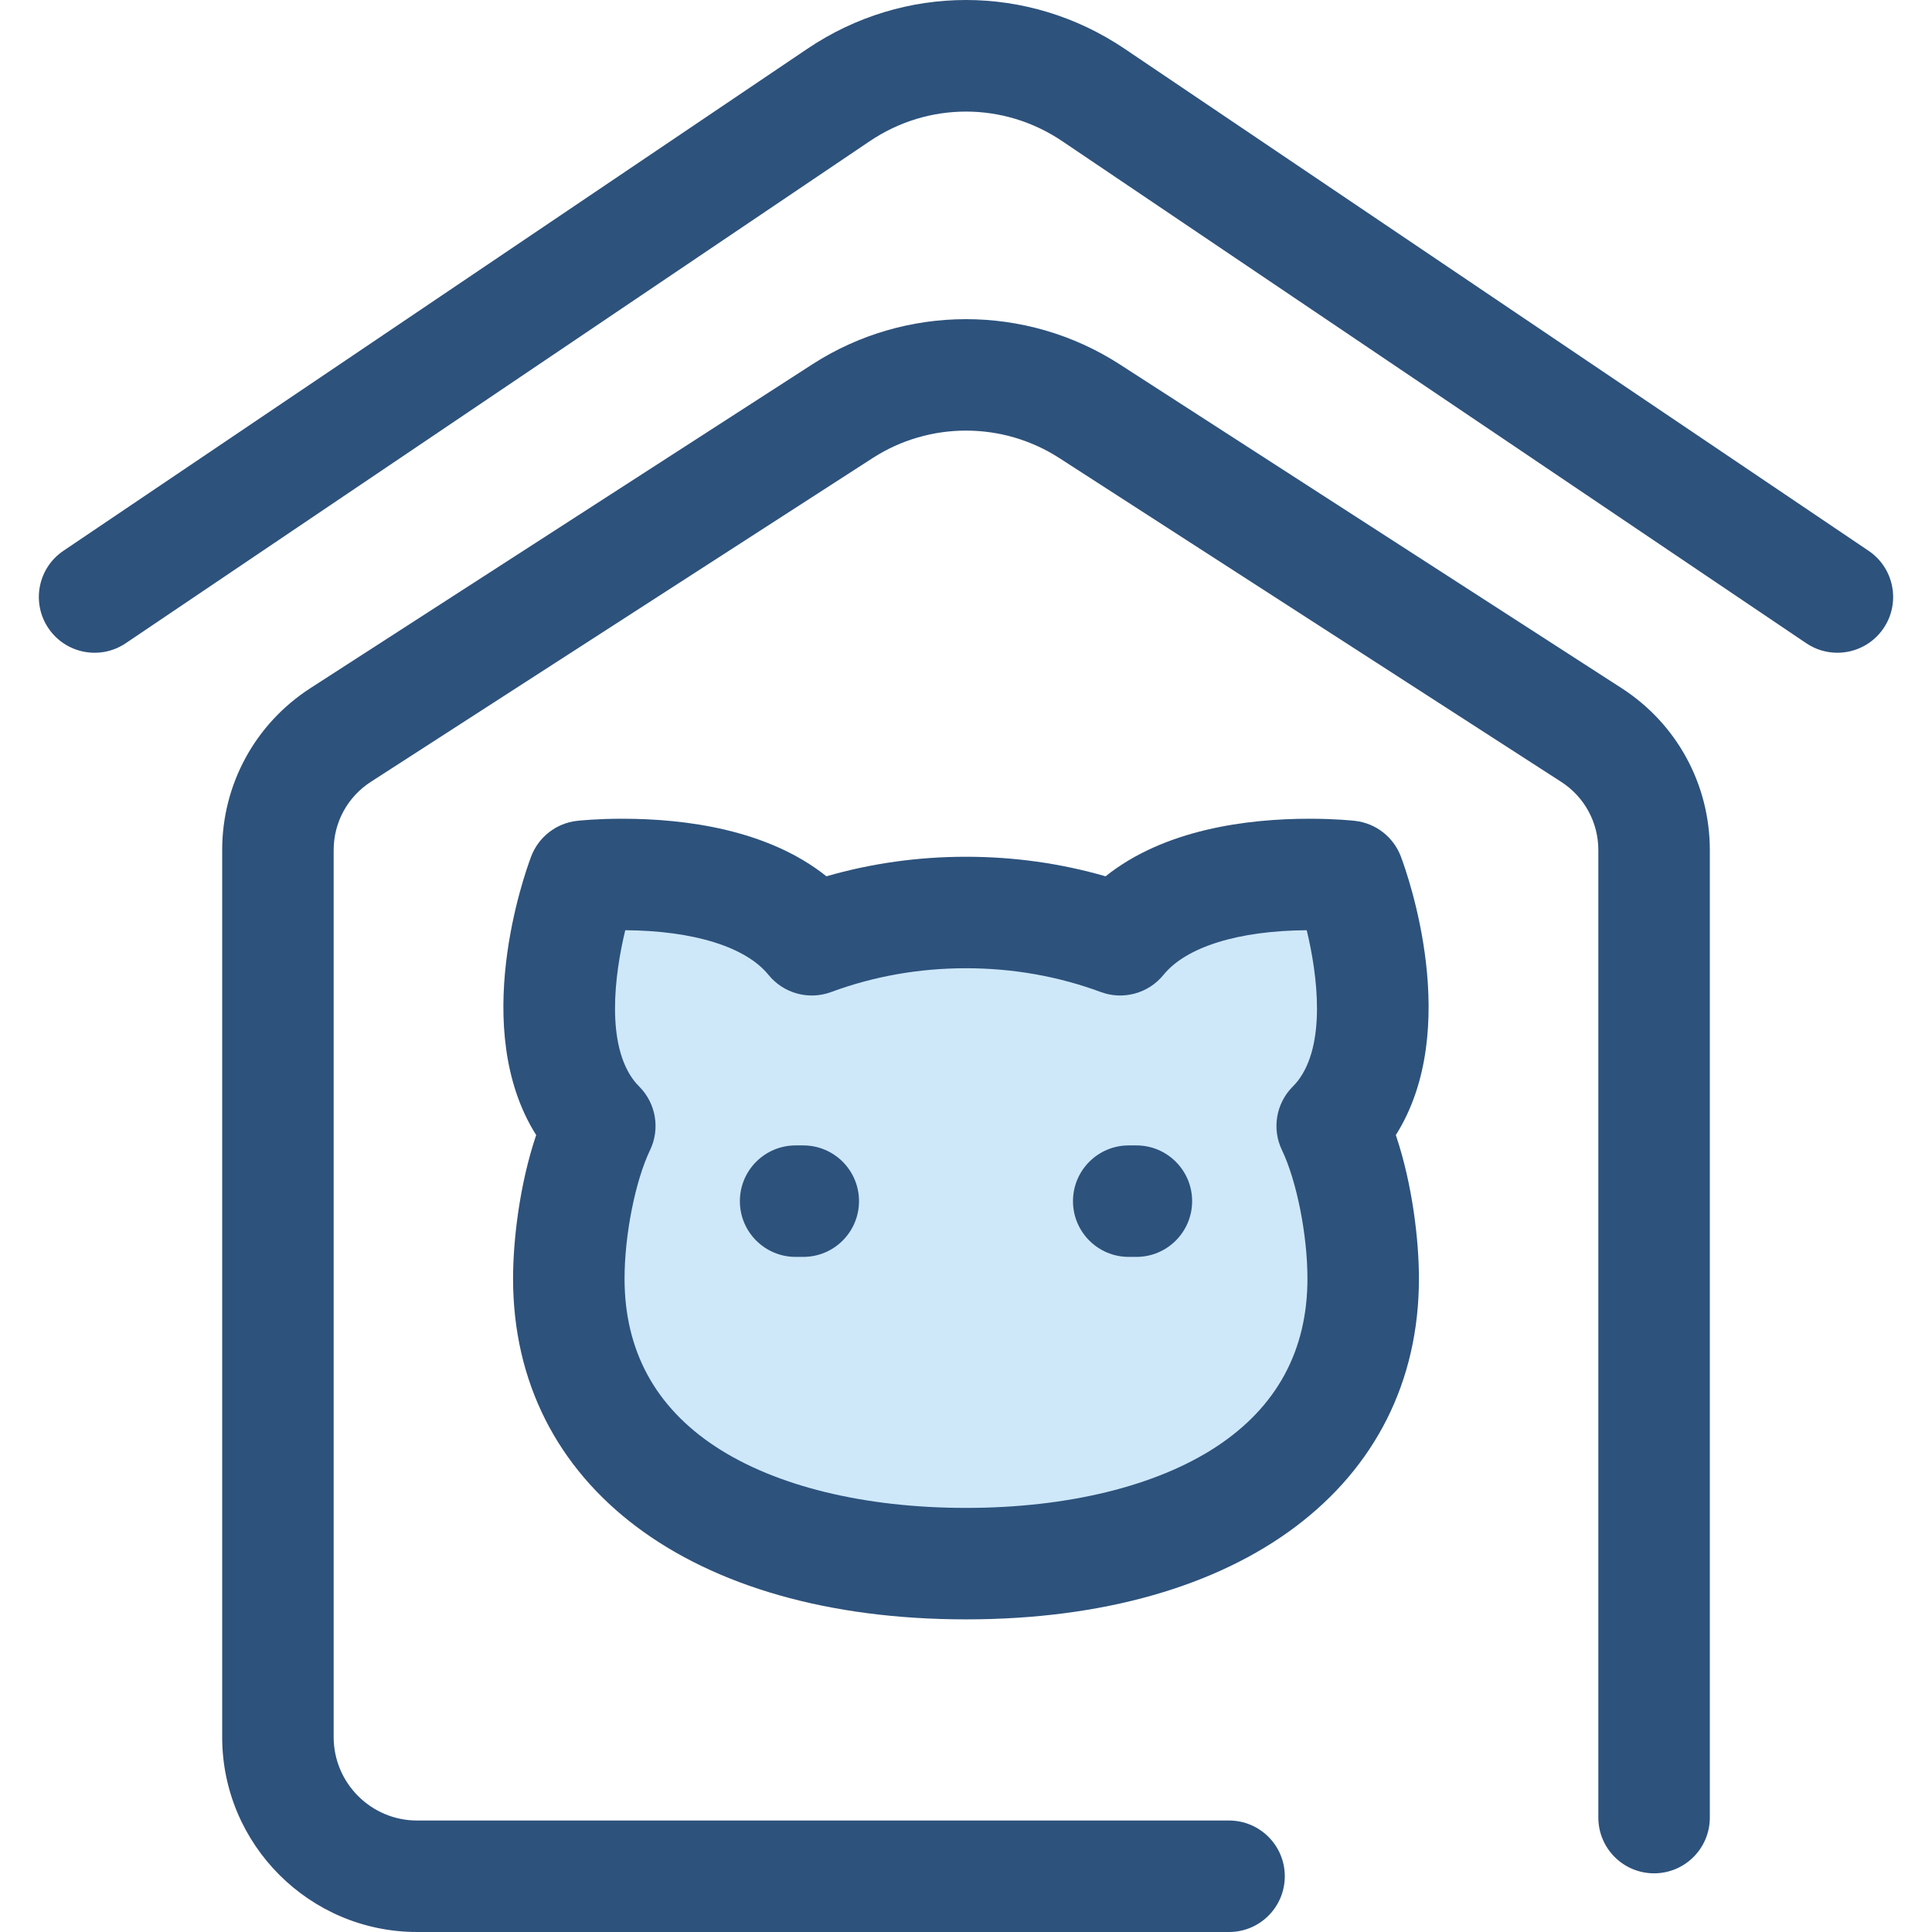
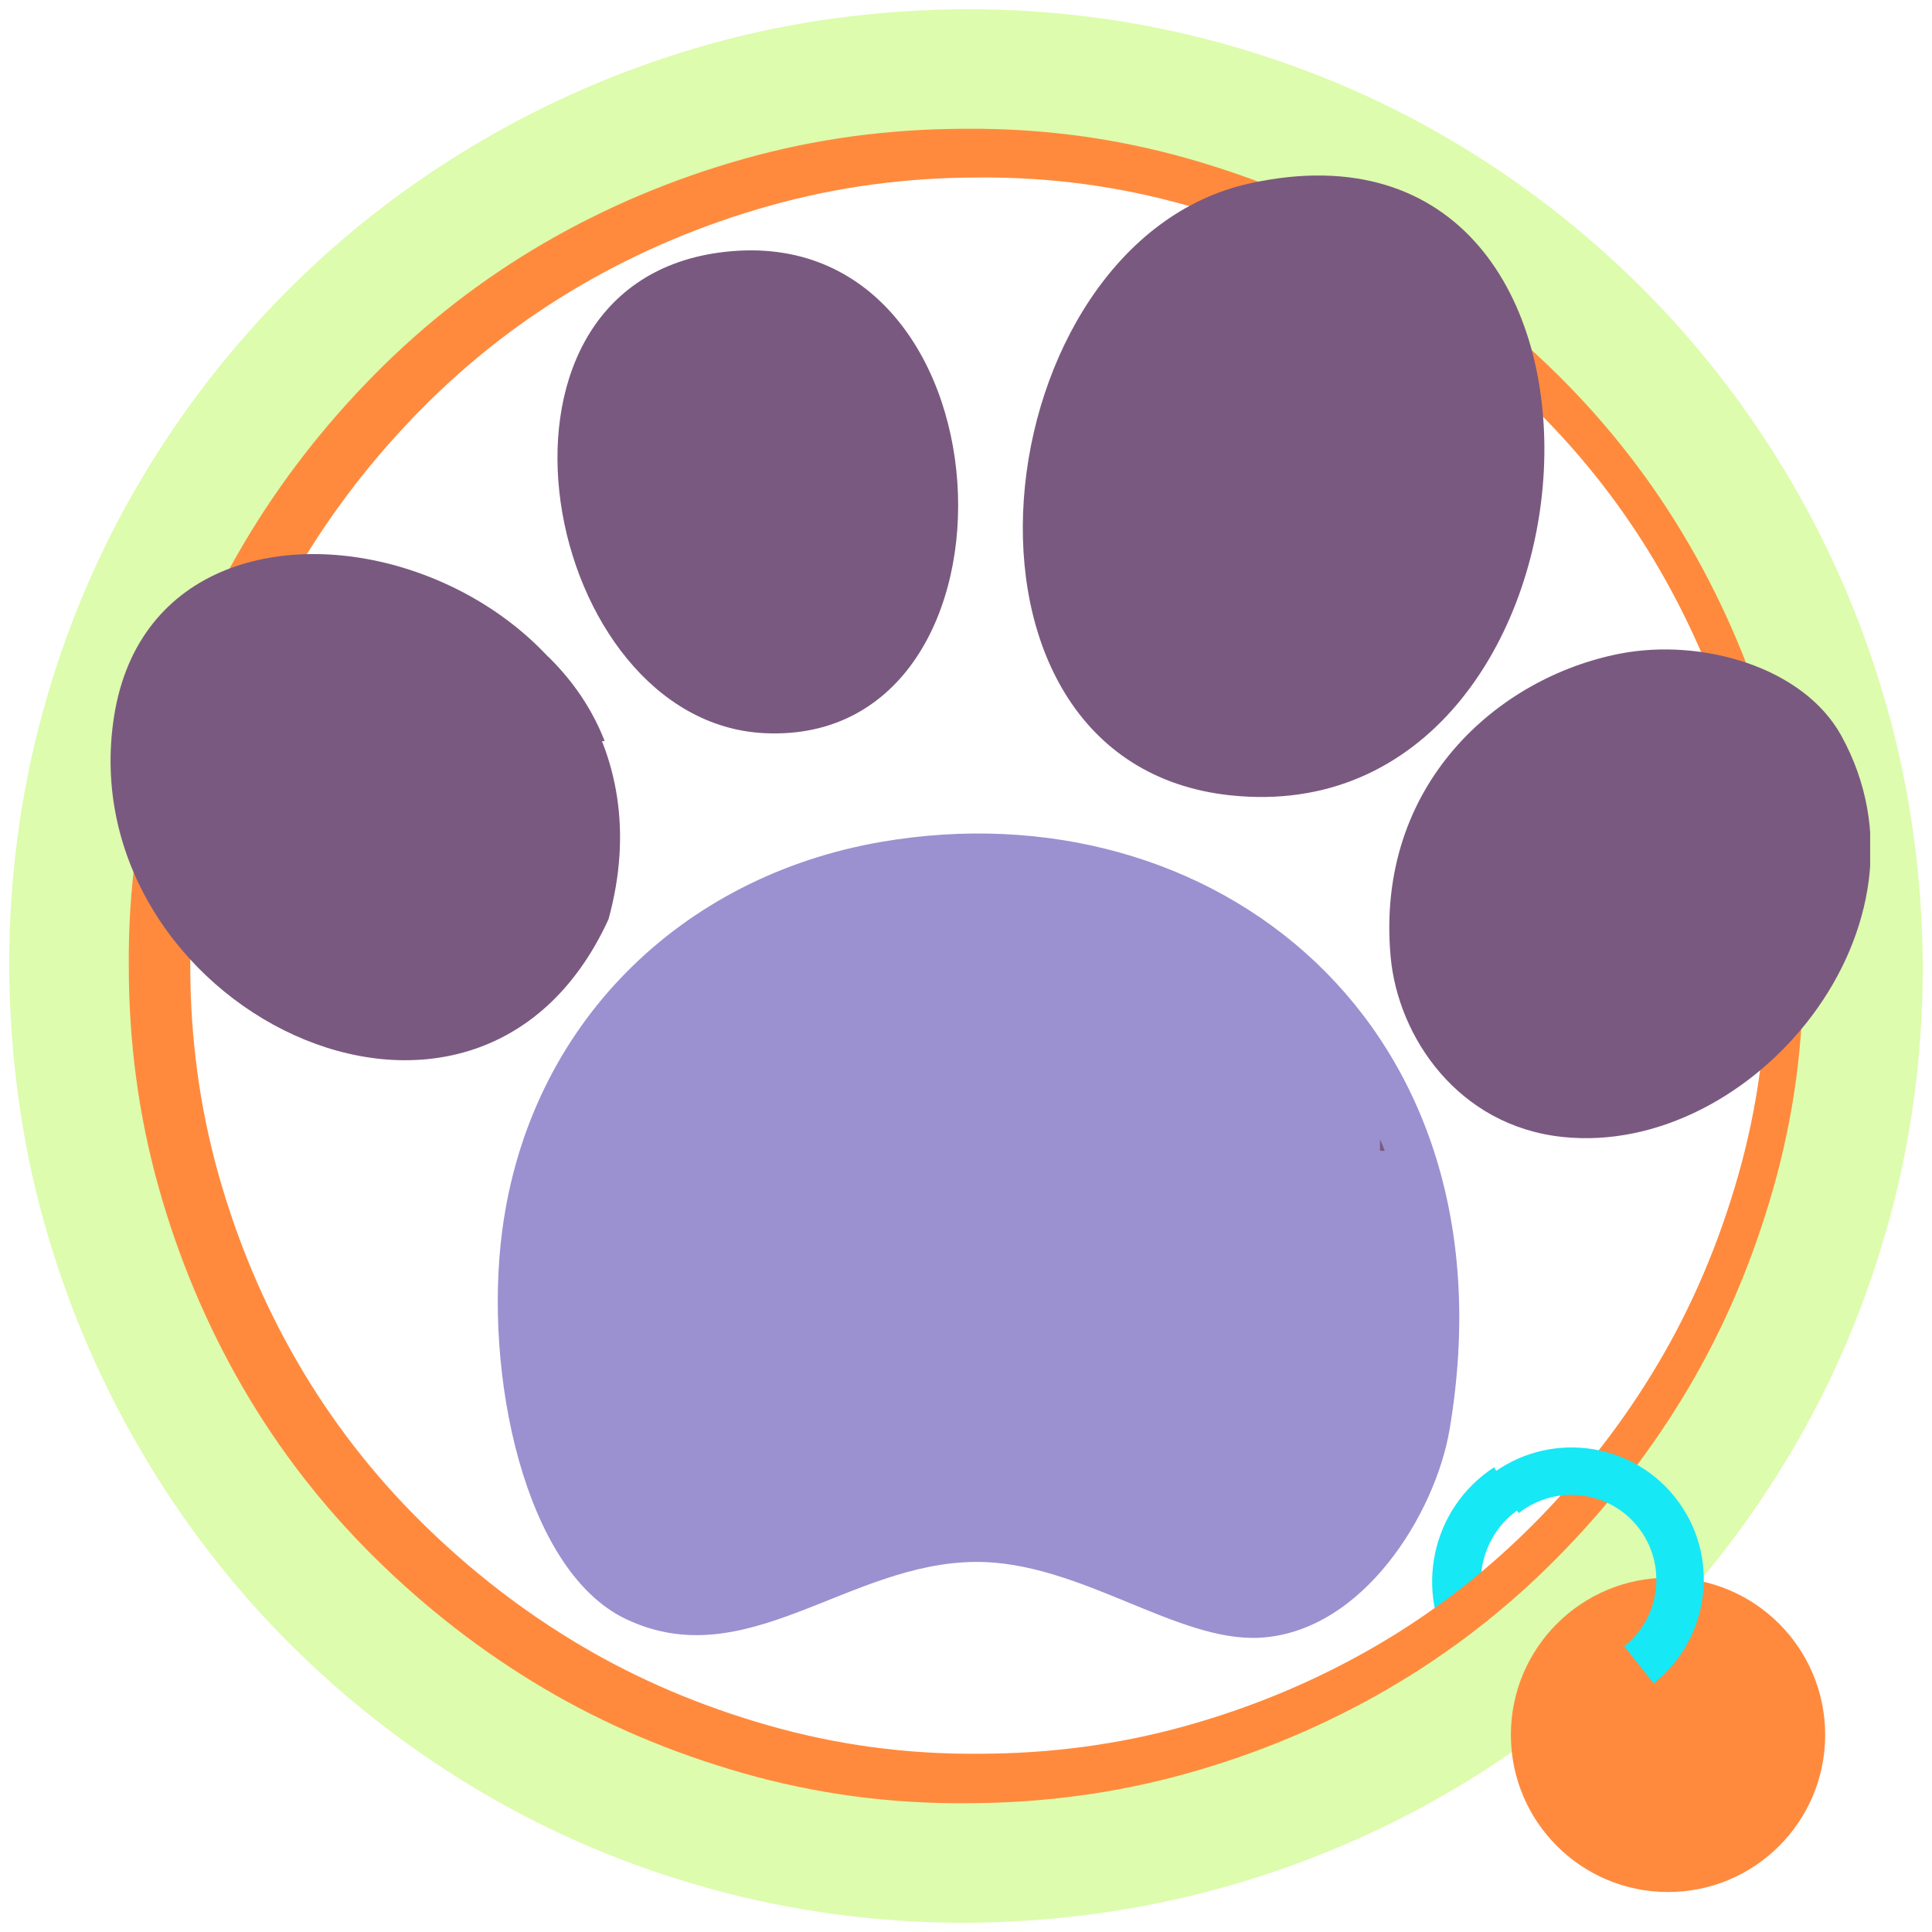
- <svg xmlns="http://www.w3.org/2000/svg" height="800px" width="800px" version="1.1" id="Layer_1" viewBox="0 0 512.001 512.001" xml:space="preserve">
-   <g>
-     <path style="fill:#2D527C;" d="M325.711,512.001H110.539c-28.486,0-51.66-23.174-51.66-51.66V225.285   c0-17.428,8.742-33.474,23.388-42.922l132.997-85.806c24.747-15.967,56.728-15.967,81.473,0l132.997,85.806   c14.645,9.448,23.388,25.493,23.388,42.922v256.394c0,8.158-6.615,14.772-14.772,14.772c-8.157,0-14.772-6.613-14.772-14.772   V225.285c0-7.347-3.686-14.113-9.862-18.097l-132.997-85.806c-15.02-9.689-34.425-9.689-49.441,0L98.283,207.189   c-6.175,3.984-9.86,10.749-9.86,18.097v235.056c0,12.196,9.921,22.116,22.116,22.116h215.173c8.157,0,14.772,6.613,14.772,14.772   S333.87,512.001,325.711,512.001z" />
-     <path style="fill:#2D527C;" d="M486.918,172.985c-2.844,0-5.715-0.818-8.25-2.529L281.504,37.412   c-15.491-10.455-35.514-10.455-51.01,0L33.332,170.456c-6.764,4.566-15.943,2.78-20.508-3.981   c-4.563-6.762-2.78-15.945,3.982-20.508L213.969,12.922c25.533-17.23,58.53-17.228,84.061,0l197.164,133.044   c6.762,4.563,8.545,13.745,3.981,20.508C496.321,170.703,491.662,172.985,486.918,172.985z" />
-   </g>
-   <path style="fill:#CEE8FA;" d="M355.553,295.572c17.355-22.28,1.873-63.362,1.873-63.362s-42.946-4.867-60.562,16.835  c-12.565-4.652-26.372-7.225-40.863-7.225c-14.492,0-28.3,2.573-40.863,7.225c-17.617-21.703-60.562-16.835-60.562-16.835  s-15.482,41.082,1.873,63.362c0.78,1,1.628,1.928,2.507,2.821c-5.288,11.023-8.215,27.741-8.215,40.452  c0,51.042,47.126,75.532,105.26,75.532s105.26-24.49,105.26-75.532c0-12.713-2.926-29.43-8.215-40.452  C353.925,297.5,354.773,296.574,355.553,295.572z" />
-   <g>
-     <path style="fill:#2D527C;" d="M256.001,429.151c-72.916,0-120.032-35.446-120.032-90.304c0-10.002,1.671-24.85,6.124-38.043   c-17.726-28.066-3.139-69.027-1.34-73.801c1.954-5.188,6.65-8.844,12.159-9.469c0.507-0.058,5.144-0.56,11.99-0.56   c16.758,0,38.566,2.851,54.112,15.256c11.9-3.44,24.302-5.179,36.987-5.179c12.684,0,25.085,1.74,36.987,5.179   c15.544-12.404,37.353-15.256,54.112-15.256c6.845,0,11.484,0.504,11.99,0.56c5.508,0.625,10.204,4.281,12.159,9.469   c1.801,4.774,16.382,45.733-1.34,73.802c4.454,13.196,6.124,28.043,6.124,38.043C376.032,393.705,328.917,429.151,256.001,429.151z    M165.701,246.518c-2.913,12.035-5.129,30.312,2.4,39.977c0.332,0.427,0.784,0.929,1.384,1.539   c4.367,4.437,5.48,11.136,2.789,16.75c-3.917,8.166-6.761,22.491-6.761,34.064c0,19.042,8.13,34.034,24.164,44.559   c15.918,10.448,39.473,16.203,66.323,16.203s50.405-5.755,66.323-16.203c16.033-10.525,24.164-25.515,24.164-44.559   c0-11.571-2.844-25.896-6.761-34.065c-2.69-5.61-1.576-12.306,2.784-16.744c0.61-0.619,1.053-1.112,1.394-1.551   c7.522-9.655,5.309-27.92,2.392-39.968c-18.135,0.123-31.947,4.421-37.966,11.837c-3.988,4.913-10.668,6.739-16.596,4.544   c-11.303-4.185-23.326-6.306-35.734-6.306c-12.408,0-24.432,2.123-35.736,6.306c-5.934,2.199-12.609,0.369-16.597-4.544   C197.648,250.941,183.837,246.642,165.701,246.518z" />
-     <path style="fill:#2D527C;" d="M212.875,333.091h-2.028c-8.158,0-14.772-6.613-14.772-14.772c0-8.158,6.613-14.772,14.772-14.772   h2.028c8.158,0,14.772,6.613,14.772,14.772C227.646,326.477,221.033,333.091,212.875,333.091z" />
-     <path style="fill:#2D527C;" d="M301.155,333.091h-2.03c-8.157,0-14.772-6.613-14.772-14.772c0-8.158,6.615-14.772,14.772-14.772   h2.03c8.157,0,14.772,6.613,14.772,14.772C315.926,326.477,309.313,333.091,301.155,333.091z" />
+ <svg xmlns="http://www.w3.org/2000/svg" width="1080" zoomAndPan="magnify" viewBox="0 0 810 810" height="1080" preserveAspectRatio="xMidYMid meet" version="1.2">
+   <defs>
+     <clipPath id="15f44c0daa">
+       <path d="M 600 615 L 689 615 L 689 720 L 600 720 Z M 600 615 " />
+     </clipPath>
+     <clipPath id="457460eb65">
+       <path d="M 578.578 646.172 L 626.41 615.172 L 688.414 710.832 L 640.582 741.836 Z M 578.578 646.172 " />
+     </clipPath>
+     <clipPath id="5aeac30ecd">
+       <path d="M 578.578 646.172 L 626.41 615.172 L 688.414 710.832 L 640.582 741.836 Z M 578.578 646.172 " />
+     </clipPath>
+     <clipPath id="8085da3a51">
+       <path d="M 578.578 646.172 L 626.41 615.172 L 688.414 710.832 L 640.582 741.836 Z M 578.578 646.172 " />
+     </clipPath>
+     <clipPath id="01b5c40621">
+       <path d="M 32.566 27.219 L 787.816 27.219 L 787.816 782.469 L 32.566 782.469 Z M 32.566 27.219 " />
+     </clipPath>
+     <clipPath id="45034fff9a">
+       <path d="M 3.852 3.852 L 806.352 3.852 L 806.352 806.352 L 3.852 806.352 Z M 3.852 3.852 " />
+     </clipPath>
+     <clipPath id="57a8a97258">
+       <path d="M 204.375 334.172 L 220 334.172 L 220 457 L 204.375 457 Z M 204.375 334.172 " />
+     </clipPath>
+     <clipPath id="c5731918b7">
+       <path d="M 599.031 334.172 L 616.125 334.172 L 616.125 464.895 L 599.031 464.895 Z M 599.031 334.172 " />
+     </clipPath>
+     <clipPath id="624edafa22">
+       <path d="M 208.629 349.262 L 611.91 349.262 L 611.91 686.672 L 208.629 686.672 Z M 208.629 349.262 " />
+     </clipPath>
+     <clipPath id="1d2ab5eb49">
+       <path d="M 230 225.68 L 265.027 225.68 L 265.027 308 L 230 308 Z M 230 225.68 " />
+     </clipPath>
+     <clipPath id="8a4975ce14">
+       <path d="M 249.598 345 L 265.027 345 L 265.027 448.43 L 249.598 448.43 Z M 249.598 345 " />
+     </clipPath>
+     <clipPath id="4ef708ab4a">
+       <path d="M 229.758 241 L 260 241 L 260 310.742 L 229.758 310.742 Z M 229.758 241 " />
+     </clipPath>
+     <clipPath id="0be744794f">
+       <path d="M 610.227 248.348 L 660.234 248.348 L 660.234 338.664 L 610.227 338.664 Z M 610.227 248.348 " />
+     </clipPath>
+     <clipPath id="67640b10e0">
+       <path d="M 578.574 265.719 L 614 265.719 L 614 344 L 578.574 344 Z M 578.574 265.719 " />
+     </clipPath>
+     <clipPath id="318960563e">
+       <path d="M 582.355 272.105 L 784.074 272.105 L 784.074 477.297 L 582.355 477.297 Z M 582.355 272.105 " />
+     </clipPath>
+     <clipPath id="d14c3c15ca">
+       <path d="M 578.574 377.301 L 593.492 377.301 L 593.492 482.469 L 578.574 482.469 Z M 578.574 377.301 " />
+     </clipPath>
+     <clipPath id="9ba42a3d20">
+       <path d="M 633.441 661.469 L 765.211 661.469 L 765.211 793.238 L 633.441 793.238 Z M 633.441 661.469 " />
+     </clipPath>
+     <clipPath id="4040fa05e0">
+       <path d="M 699.328 661.469 C 662.941 661.469 633.441 690.965 633.441 727.352 C 633.441 763.742 662.941 793.238 699.328 793.238 C 735.715 793.238 765.211 763.742 765.211 727.352 C 765.211 690.965 735.715 661.469 699.328 661.469 Z M 699.328 661.469 " />
+     </clipPath>
+     <clipPath id="8bf1669441">
+       <path d="M 624 606 L 715 606 L 715 706 L 624 706 Z M 624 606 " />
+     </clipPath>
+     <clipPath id="3c17a6fa4e">
+       <path d="M 736.812 671.352 L 693.305 705.805 L 624.395 618.785 L 667.906 584.332 Z M 736.812 671.352 " />
+     </clipPath>
+     <clipPath id="9ea874c6cc">
+       <path d="M 736.812 671.352 L 693.305 705.805 L 624.395 618.785 L 667.906 584.332 Z M 736.812 671.352 " />
+     </clipPath>
+     <clipPath id="09103c924e">
+       <path d="M 736.812 671.352 L 693.305 705.805 L 624.395 618.785 L 667.906 584.332 Z M 736.812 671.352 " />
+     </clipPath>
+   </defs>
+   <g id="ede467765f">
+     <g clip-rule="nonzero" clip-path="url(#15f44c0daa)">
+       <g clip-rule="nonzero" clip-path="url(#457460eb65)">
+         <g clip-rule="nonzero" clip-path="url(#5aeac30ecd)">
+           <g clip-rule="nonzero" clip-path="url(#8085da3a51)">
+             <path style=" stroke:none;fill-rule:nonzero;fill:#16e8f5;fill-opacity:1;" d="M 677.297 693.707 C 660.305 704.609 637.707 699.777 626.746 682.863 C 615.781 665.949 620.598 643.344 637.488 632.285 L 626.391 615.172 C 600.027 632.371 592.492 667.617 609.582 693.984 C 626.672 720.352 661.922 727.867 688.391 710.824 L 677.297 693.707 " />
+           </g>
+         </g>
+       </g>
+     </g>
+     <g clip-rule="nonzero" clip-path="url(#01b5c40621)">
+       <path style=" stroke:none;fill-rule:nonzero;fill:#ff8a3d;fill-opacity:1;" d="M 410.191 27.219 C 444.855 27.219 478.293 31.645 510.5 40.496 C 542.707 49.348 572.82 62.008 600.848 78.48 C 628.875 94.953 654.32 114.621 677.184 137.484 C 700.051 160.348 719.719 185.914 736.188 214.188 C 752.66 242.461 765.32 272.578 774.172 304.539 C 783.023 336.5 787.57 369.934 787.816 404.844 C 787.816 439.508 783.391 472.945 774.543 505.152 C 765.691 537.359 753.031 567.473 736.559 595.5 C 720.086 623.527 700.418 648.973 677.555 671.836 C 654.691 694.703 629.121 714.371 600.848 730.84 C 572.574 747.312 542.461 759.973 510.5 768.824 C 478.539 777.676 445.102 782.223 410.191 782.469 C 375.527 782.469 342.094 778.043 309.887 769.195 C 277.68 760.344 247.562 747.684 219.535 731.211 C 191.508 714.738 166.062 695.07 143.199 672.207 C 120.336 649.344 100.668 623.773 84.195 595.5 C 67.723 567.227 55.062 537.234 46.211 505.52 C 37.359 473.805 32.812 440.246 32.566 404.844 C 32.566 370.18 36.992 336.746 45.844 304.539 C 54.695 272.332 67.355 242.215 83.828 214.188 C 100.297 186.16 119.965 160.715 142.832 137.852 C 165.695 114.988 191.262 95.32 219.535 78.848 C 247.809 62.375 277.801 49.715 309.516 40.863 C 341.23 32.016 374.789 27.465 410.191 27.219 Z M 410.191 735.266 C 440.434 735.266 469.566 731.332 497.59 723.465 C 525.617 715.598 551.926 704.535 576.508 690.277 C 601.094 676.016 623.465 658.684 643.625 638.277 C 663.785 617.875 680.996 595.625 695.254 571.531 C 709.516 547.438 720.699 521.133 728.812 492.613 C 736.926 464.094 740.859 434.84 740.613 404.844 C 740.613 374.605 736.68 345.473 728.812 317.445 C 720.945 289.418 709.883 263.113 695.625 238.527 C 681.363 213.941 664.031 191.57 643.625 171.41 C 623.223 151.25 600.973 134.043 576.879 119.781 C 552.785 105.523 526.48 94.336 497.961 86.223 C 469.441 78.109 440.188 74.176 410.191 74.422 C 379.953 74.422 350.82 78.355 322.793 86.223 C 294.766 94.09 268.461 105.152 243.875 119.414 C 219.289 133.672 196.918 151.004 176.758 171.41 C 156.598 191.816 139.391 214.066 125.129 238.16 C 110.871 262.254 99.684 288.559 91.57 317.078 C 83.457 345.594 79.523 374.852 79.77 404.844 C 79.77 435.086 83.703 464.219 91.57 492.246 C 99.438 520.27 110.5 546.578 124.762 571.16 C 139.02 595.746 156.352 618.121 176.758 638.277 C 197.164 658.438 219.414 675.648 243.508 689.906 C 267.598 704.168 293.906 715.352 322.426 723.465 C 350.941 731.578 380.199 735.512 410.191 735.266 Z M 410.191 735.266 " />
+     </g>
+     <g clip-rule="nonzero" clip-path="url(#45034fff9a)">
+       <path style=" stroke:none;fill-rule:nonzero;fill:#ddfcad;fill-opacity:1;" d="M 404.996 3.852 C 441.82 3.852 477.34 8.555 511.551 17.957 C 545.762 27.359 577.758 40.809 607.527 58.305 C 637.301 75.805 664.332 96.695 688.617 120.984 C 712.906 145.273 733.801 172.434 751.297 202.465 C 768.797 232.5 782.246 264.492 791.648 298.445 C 801.051 332.395 805.879 367.914 806.141 404.996 C 806.141 441.82 801.441 477.34 792.039 511.551 C 782.637 545.762 769.188 577.758 751.691 607.527 C 734.191 637.301 713.301 664.332 689.012 688.617 C 664.723 712.906 637.562 733.801 607.527 751.297 C 577.496 768.797 545.504 782.246 511.551 791.648 C 477.602 801.051 442.082 805.879 404.996 806.141 C 368.172 806.141 332.656 801.441 298.445 792.039 C 264.23 782.637 232.238 769.188 202.465 751.691 C 172.695 734.191 145.664 713.301 121.375 689.012 C 97.086 664.723 76.195 637.562 58.695 607.527 C 41.199 577.496 27.75 545.633 18.348 511.941 C 8.945 478.254 4.113 442.605 3.852 404.996 C 3.852 368.172 8.555 332.656 17.957 298.445 C 27.355 264.23 40.809 232.238 58.305 202.465 C 75.805 172.695 96.695 145.664 120.984 121.375 C 145.273 97.086 172.434 76.195 202.465 58.695 C 232.5 41.199 264.363 27.75 298.051 18.348 C 331.742 8.945 367.391 4.113 404.996 3.852 Z M 404.996 756 C 437.121 756 468.066 751.82 497.84 743.465 C 527.613 735.105 555.559 723.355 581.672 708.207 C 607.789 693.059 631.555 674.648 652.969 652.969 C 674.387 631.293 692.668 607.66 707.816 582.066 C 722.961 556.473 734.844 528.527 743.465 498.23 C 752.082 467.938 756.262 436.859 756 404.996 C 756 372.875 751.82 341.926 743.465 312.156 C 735.105 282.383 723.355 254.438 708.207 228.32 C 693.059 202.207 674.648 178.441 652.969 157.023 C 631.293 135.609 607.66 117.328 582.066 102.18 C 556.473 87.031 528.527 75.148 498.23 66.531 C 467.938 57.914 436.859 53.734 404.996 53.996 C 372.875 53.996 341.926 58.176 312.156 66.531 C 282.383 74.891 254.438 86.641 228.32 101.789 C 202.207 116.938 178.441 135.348 157.023 157.023 C 135.609 178.699 117.328 202.336 102.18 227.93 C 87.031 253.523 75.148 281.469 66.531 311.762 C 57.914 342.059 53.734 373.137 53.996 404.996 C 53.996 437.121 58.176 468.066 66.531 497.84 C 74.891 527.613 86.641 555.559 101.789 581.672 C 116.938 607.789 135.348 631.555 157.023 652.969 C 178.699 674.387 202.336 692.668 227.93 707.816 C 253.523 722.961 281.469 734.844 311.762 743.465 C 342.059 752.082 373.137 756.262 404.996 756 Z M 404.996 756 " />
+     </g>
+     <g clip-rule="nonzero" clip-path="url(#57a8a97258)">
+       <path style=" stroke:none;fill-rule:evenodd;fill:#9b91d0;fill-opacity:1;" d="M 214.547 392.699 C 154.539 523.691 -28.328 431.152 -7.883 301.34 C 13.645 164.613 258.184 234.316 214.547 392.699 " />
+     </g>
+     <g clip-rule="nonzero" clip-path="url(#c5731918b7)">
+       <path style=" stroke:none;fill-rule:evenodd;fill:#9b91d0;fill-opacity:1;" d="M 711.035 229.855 C 750.504 222.211 799.844 236.238 818.266 269.562 C 869.078 361.523 775.422 473.91 683.223 464.18 C 632.586 458.867 603.336 415.762 599.812 376.812 C 592.281 293.387 651.816 241.316 711.035 229.855 " />
+     </g>
+     <g clip-rule="nonzero" clip-path="url(#624edafa22)">
+       <path style=" stroke:none;fill-rule:evenodd;fill:#9b91d0;fill-opacity:1;" d="M 369.441 352.973 C 508.609 328.973 636.371 429.258 607.762 599.227 C 601.832 634.414 571.543 684.156 528.312 686.613 C 493.418 688.602 452.609 654.633 409.168 654.84 C 355.219 655.102 312.699 702.938 262.195 678.68 C 219.785 658.281 202.637 575.828 210.574 515.832 C 221.984 429.336 285.582 367.438 369.441 352.973 " />
+     </g>
+     <g clip-rule="nonzero" clip-path="url(#1d2ab5eb49)">
+       <path style=" stroke:none;fill-rule:evenodd;fill:#7a5980;fill-opacity:1;" d="M 306.926 78.207 C 449.695 58.188 461.234 313.875 329.125 307.688 C 222.914 302.715 182.84 95.602 306.926 78.207 " />
+     </g>
+     <path style=" stroke:none;fill-rule:evenodd;fill:#7a5980;fill-opacity:1;" d="M 255.113 385.418 C 199.191 507.484 28.781 421.246 47.836 300.277 C 67.895 172.867 295.777 237.82 255.113 385.418 " />
+     <g clip-rule="nonzero" clip-path="url(#8a4975ce14)">
+       <path style=" stroke:none;fill-rule:evenodd;fill:#7a5980;fill-opacity:1;" d="M 399.457 348.395 C 529.145 326.027 648.203 419.484 621.543 577.875 C 616.016 610.664 587.793 657.02 547.504 659.309 C 514.988 661.164 476.961 629.504 436.477 629.699 C 386.203 629.941 346.578 674.52 299.516 651.914 C 259.996 632.906 244.016 556.066 251.41 500.16 C 262.043 419.555 321.309 361.871 399.457 348.395 " />
+     </g>
+     <path style=" stroke:none;fill-rule:evenodd;fill:#7a5980;fill-opacity:1;" d="M 301.145 105.949 C 426.473 88.375 436.602 312.824 320.633 307.391 C 227.398 303.027 192.219 121.215 301.145 105.949 " />
+     <g clip-rule="nonzero" clip-path="url(#4ef708ab4a)">
+       <path style=" stroke:none;fill-rule:evenodd;fill:#7a5980;fill-opacity:1;" d="M 255.664 375.621 C 206.574 482.773 56.984 407.074 73.711 300.887 C 91.32 189.043 291.359 246.062 255.664 375.621 " />
+     </g>
+     <path style=" stroke:none;fill-rule:evenodd;fill:#7a5980;fill-opacity:1;" d="M 524.125 76.852 C 699.953 38.469 679.426 350.824 515.855 333.445 C 386.387 319.688 411.613 101.402 524.125 76.852 " />
+     <g clip-rule="nonzero" clip-path="url(#0be744794f)">
+       <path style=" stroke:none;fill-rule:evenodd;fill:#7a5980;fill-opacity:1;" d="M 726.934 250.676 C 768.059 242.711 819.473 257.328 838.668 292.051 C 891.613 387.875 794.027 504.98 697.953 494.844 C 645.188 489.305 614.711 444.391 611.039 403.805 C 603.191 316.875 665.23 262.617 726.934 250.676 " />
+     </g>
+     <g clip-rule="nonzero" clip-path="url(#67640b10e0)">
+       <path style=" stroke:none;fill-rule:evenodd;fill:#7a5980;fill-opacity:1;" d="M 510.898 129.777 C 656.824 97.922 639.785 357.156 504.035 342.734 C 396.586 331.312 417.52 150.152 510.898 129.777 " />
+     </g>
+     <g clip-rule="nonzero" clip-path="url(#318960563e)">
+       <path style=" stroke:none;fill-rule:evenodd;fill:#7a5980;fill-opacity:1;" d="M 679.215 274.039 C 713.348 267.43 756.016 279.559 771.945 308.379 C 815.887 387.902 734.898 485.094 655.16 476.68 C 611.371 472.086 586.078 434.809 583.031 401.125 C 576.516 328.977 628.004 283.949 679.215 274.039 " />
+     </g>
+     <g clip-rule="nonzero" clip-path="url(#d14c3c15ca)">
+       <path style=" stroke:none;fill-rule:evenodd;fill:#7a5980;fill-opacity:1;" d="M 383.812 380.508 C 504.16 359.754 614.645 446.477 589.906 593.465 C 584.777 623.895 558.586 666.91 521.199 669.035 C 491.023 670.754 455.734 641.379 418.168 641.559 C 371.512 641.785 334.742 683.152 291.066 662.176 C 254.391 644.535 239.562 573.23 246.426 521.348 C 256.293 446.547 311.289 393.016 383.812 380.508 " />
+     </g>
+     <g clip-rule="nonzero" clip-path="url(#9ba42a3d20)">
+       <g clip-rule="nonzero" clip-path="url(#4040fa05e0)">
+         <path style=" stroke:none;fill-rule:nonzero;fill:#ff8a3d;fill-opacity:1;" d="M 633.441 661.469 L 765.211 661.469 L 765.211 793.238 L 633.441 793.238 Z M 633.441 661.469 " />
+       </g>
+     </g>
+     <g clip-rule="nonzero" clip-path="url(#8bf1669441)">
+       <g clip-rule="nonzero" clip-path="url(#3c17a6fa4e)">
+         <g clip-rule="nonzero" clip-path="url(#9ea874c6cc)">
+           <g clip-rule="nonzero" clip-path="url(#09103c924e)">
+             <path style=" stroke:none;fill-rule:nonzero;fill:#16e8f5;fill-opacity:1;" d="M 636.746 634.363 C 652.215 622.23 674.562 624.836 686.746 640.223 C 698.93 655.609 696.344 677.961 680.992 690.234 L 693.32 705.805 C 717.293 686.703 721.348 651.848 702.355 627.859 C 683.363 603.875 648.504 599.836 624.418 618.793 L 636.746 634.363 " />
+           </g>
+         </g>
+       </g>
+     </g>
  </g>
</svg>
